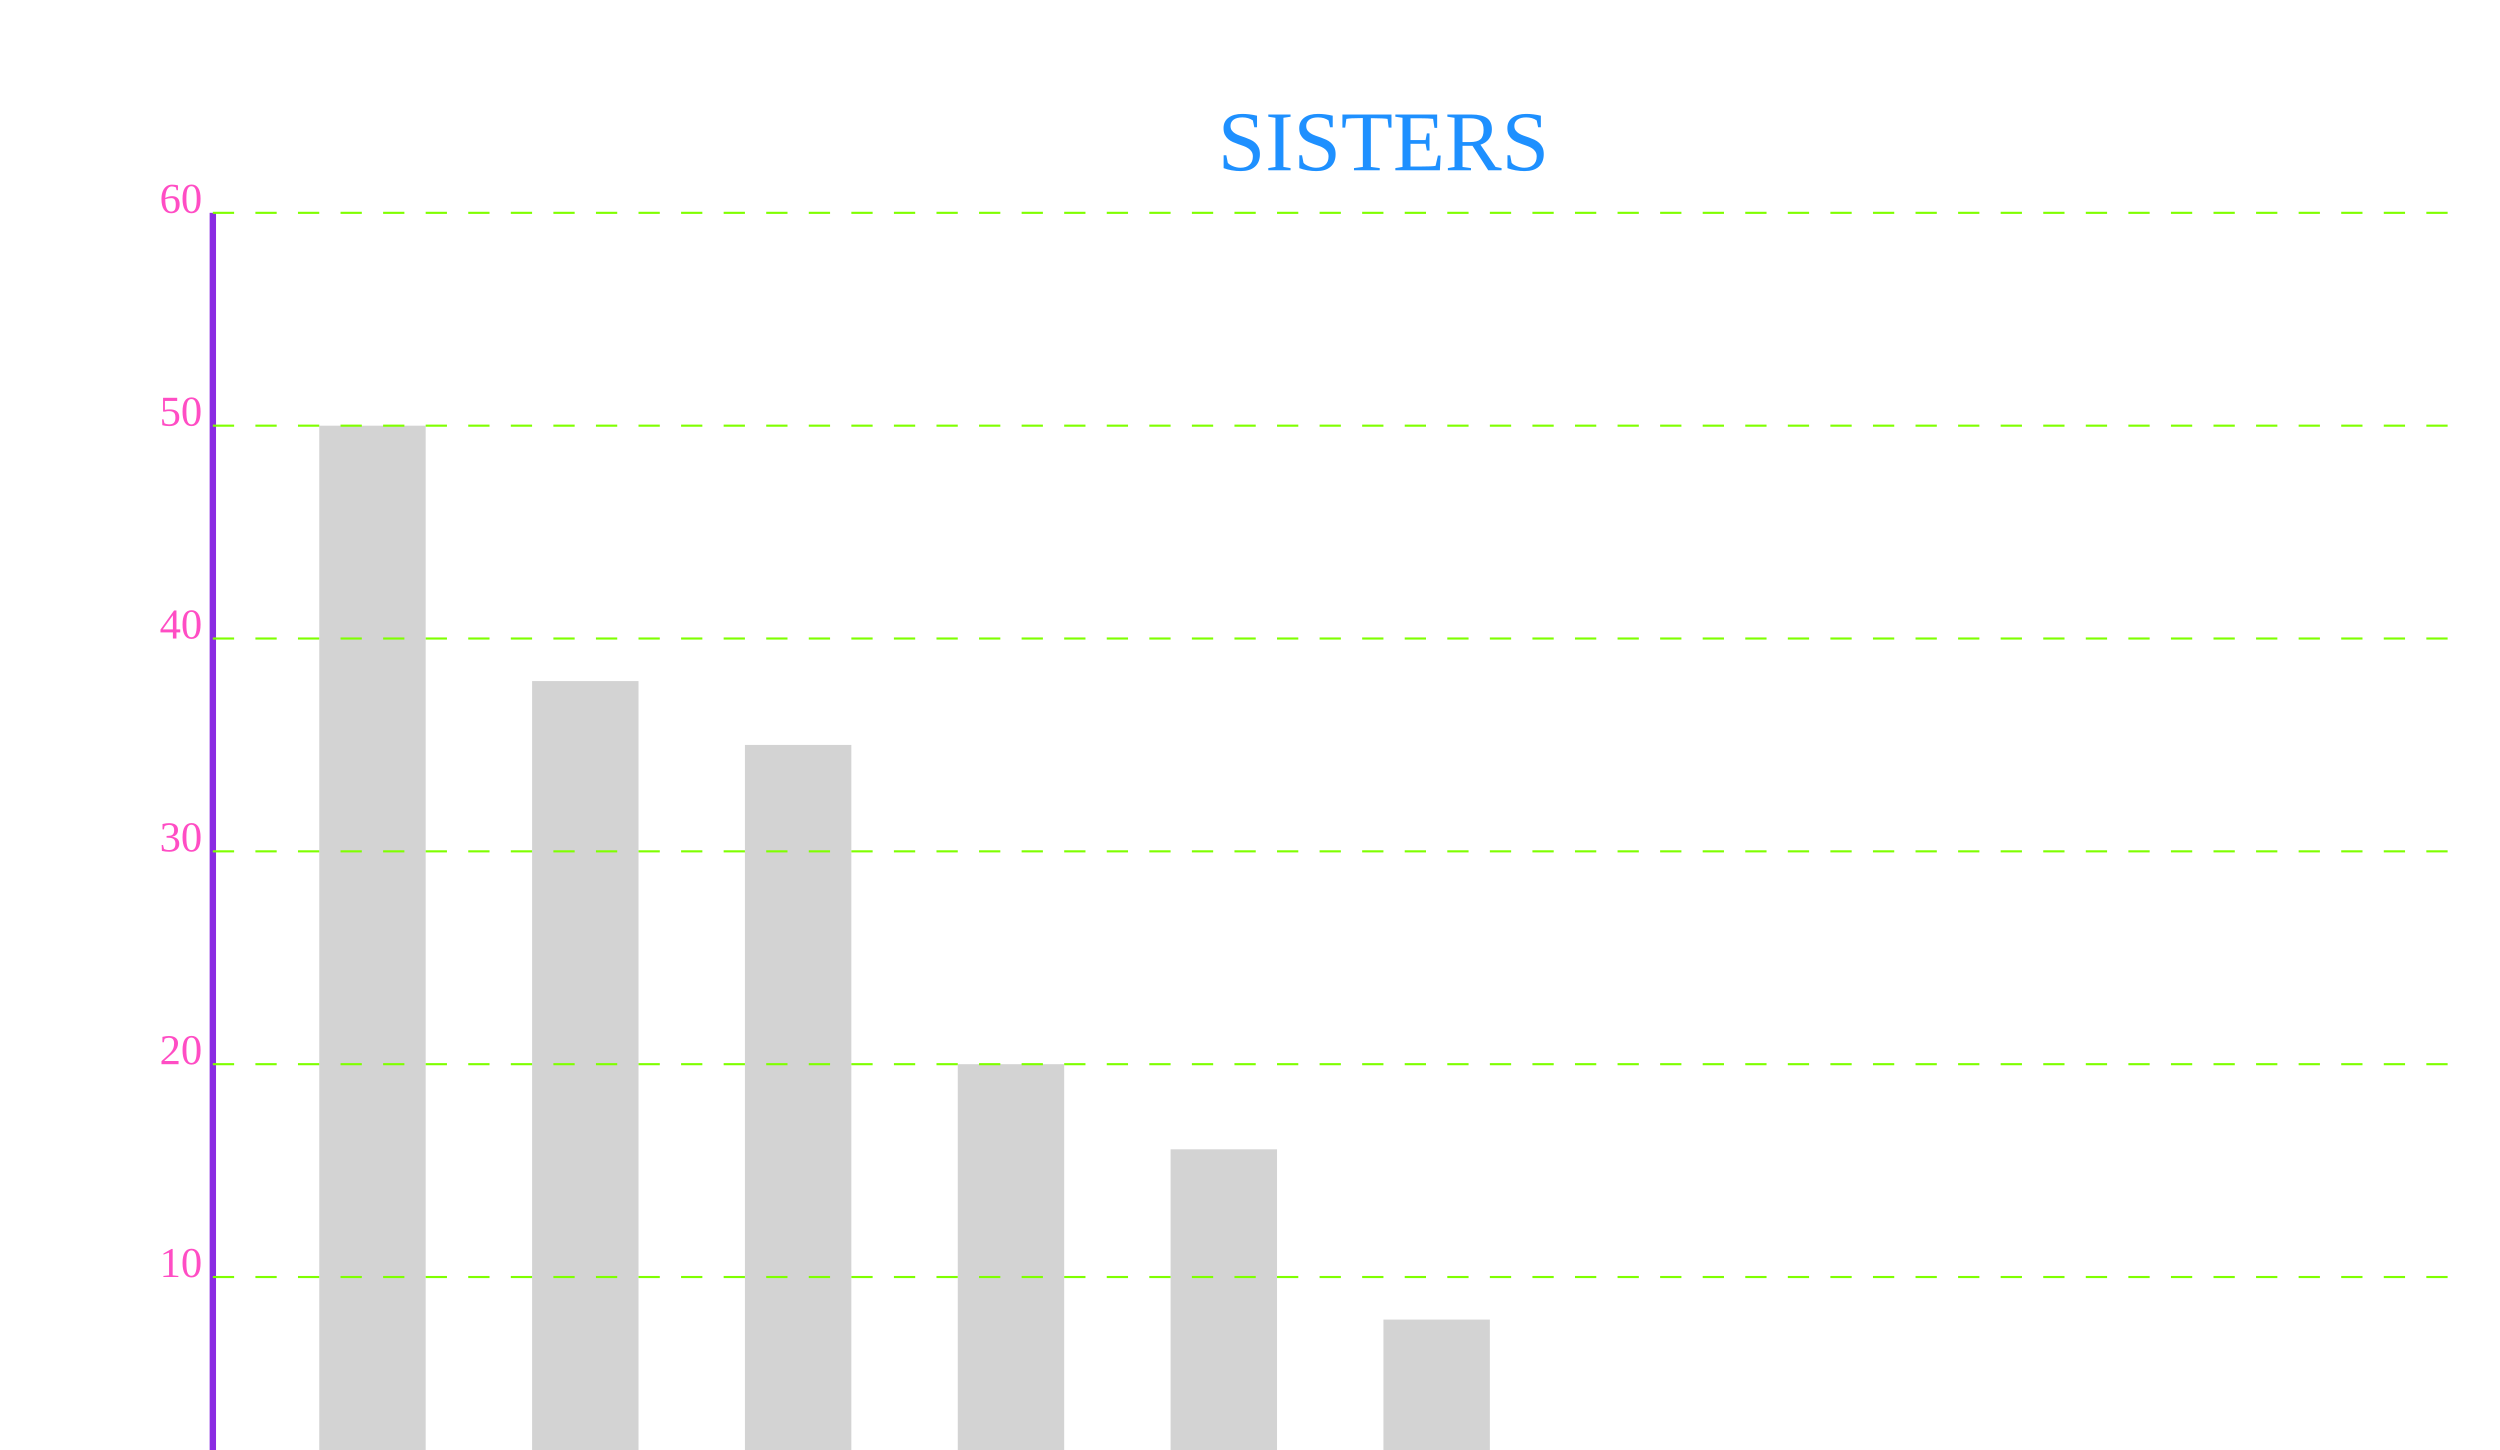
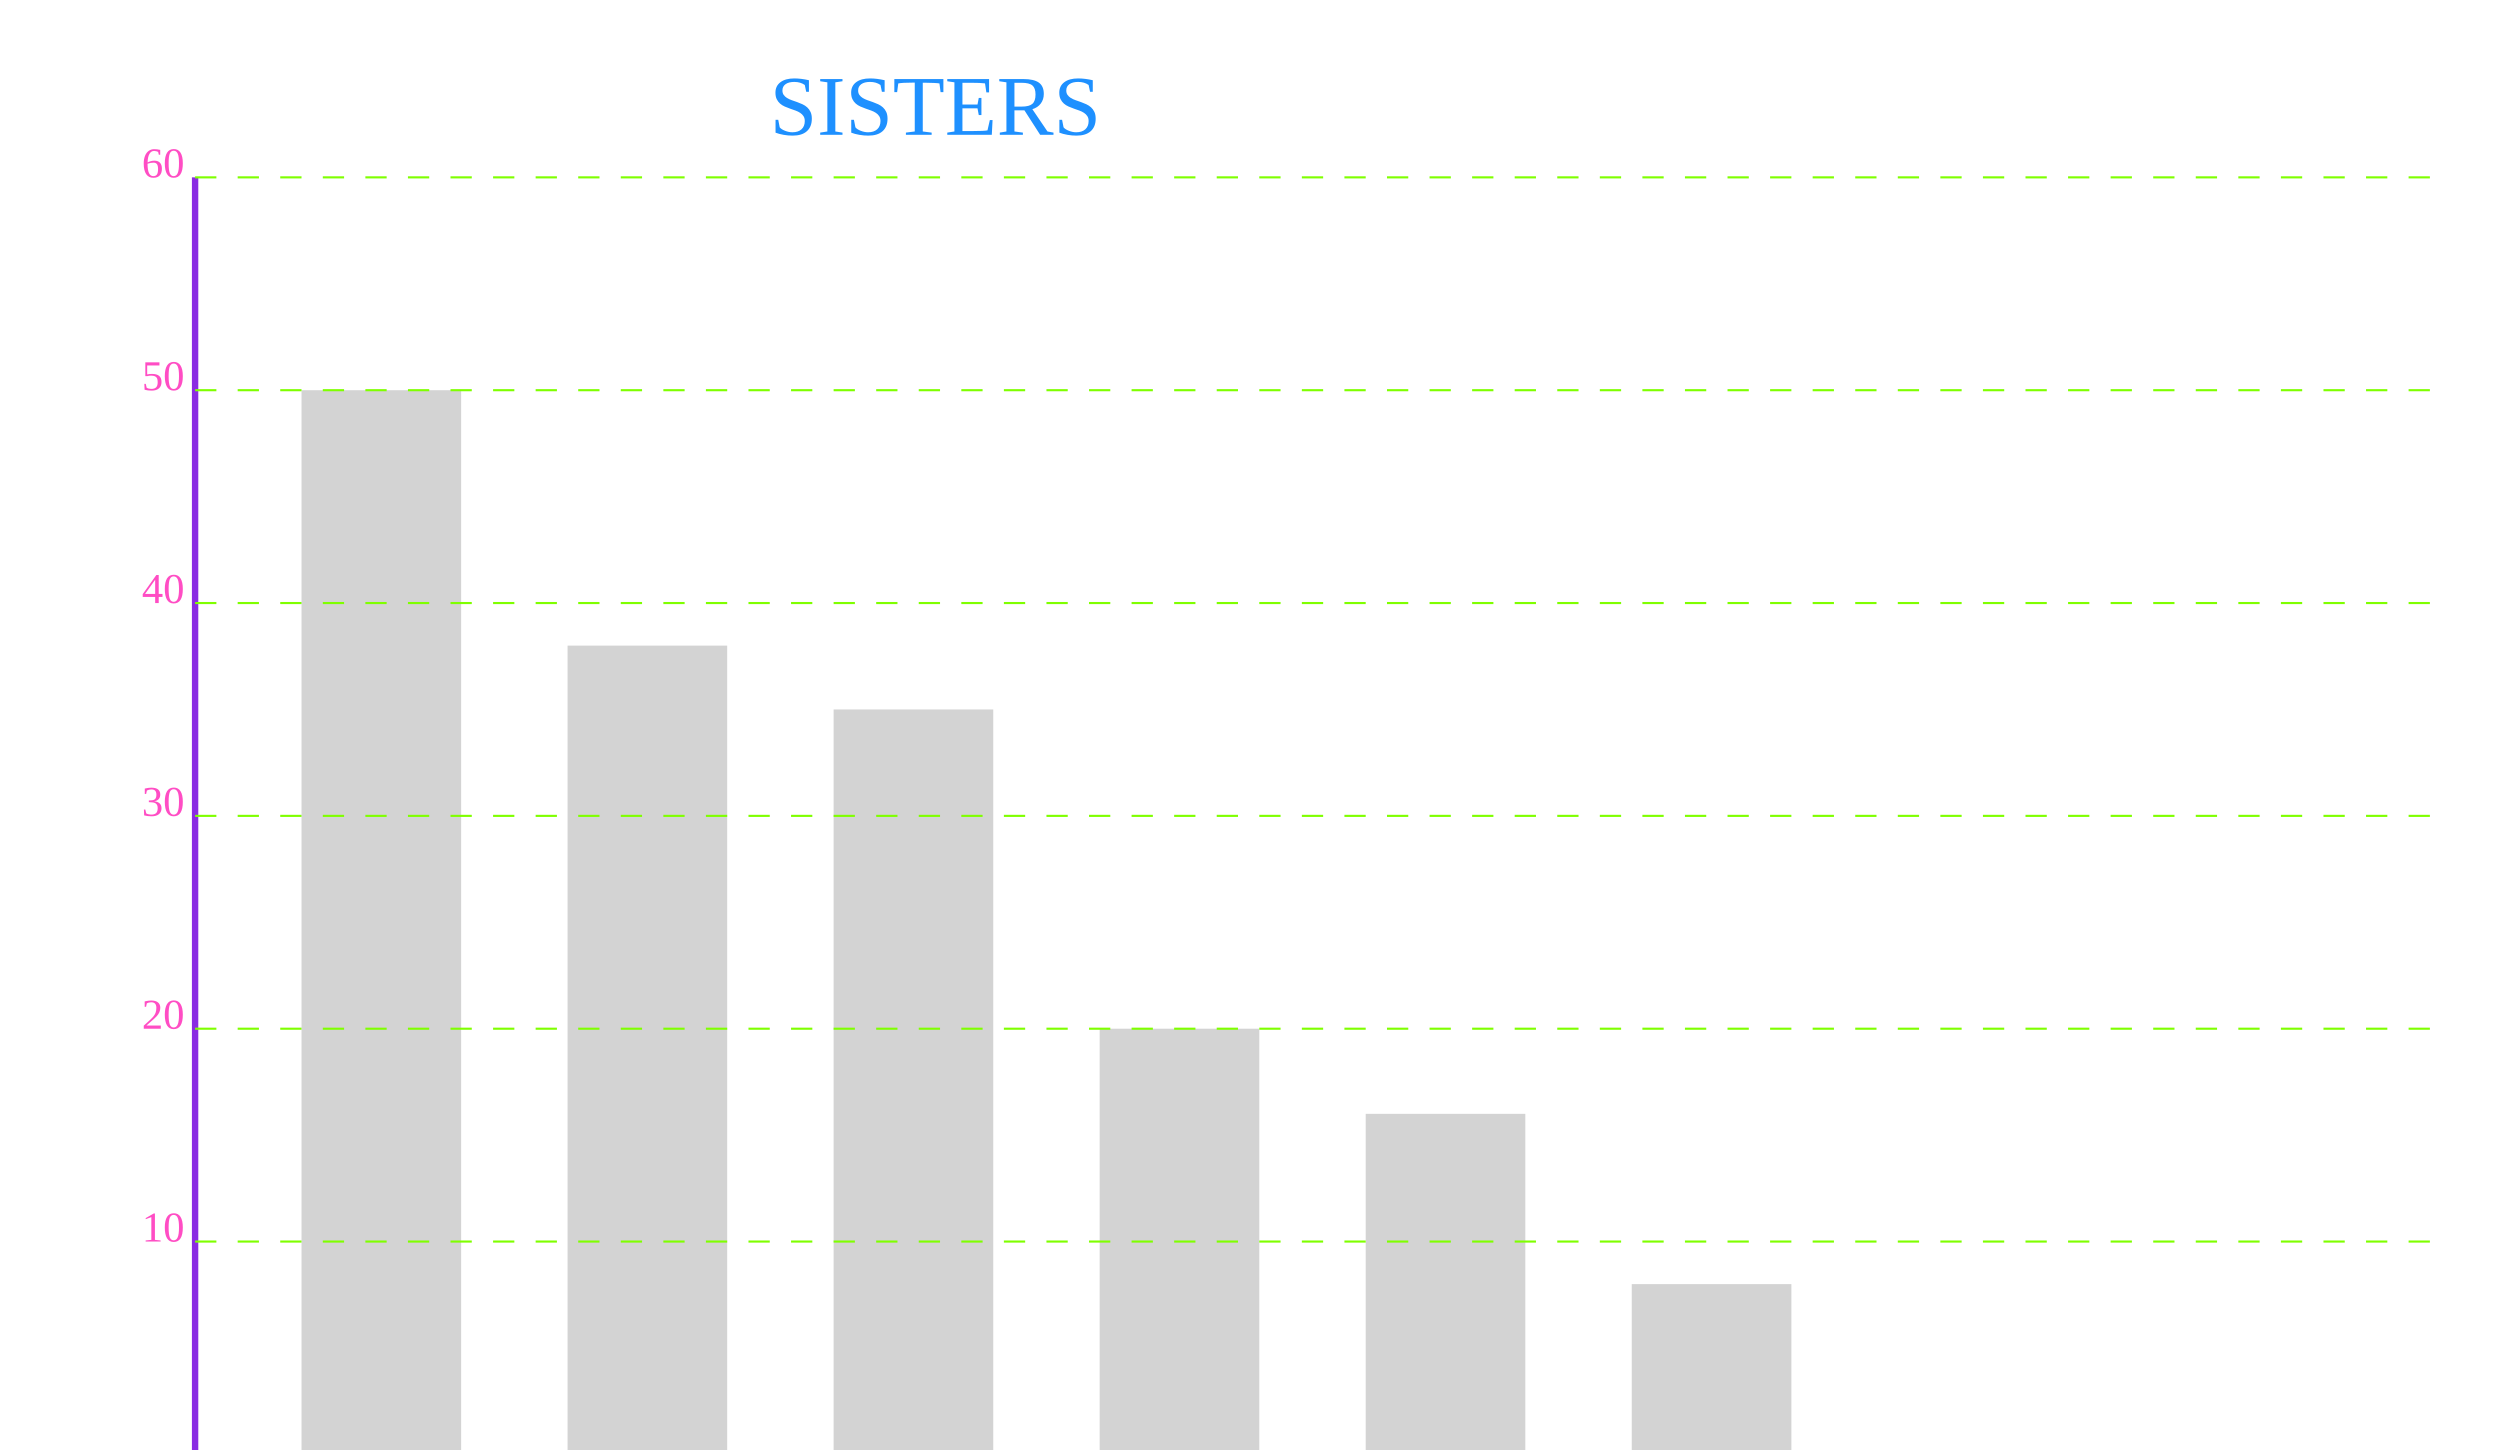
<svg xmlns="http://www.w3.org/2000/svg" width="100%" height="100%">
-   <g transform="translate(25, 350) scale(.5)">
-     <text x="600" y="-620" text-anchor="middle" fill="DodgerBlue" font-size="40">SISTERS</text>
+   <g transform="translate(25, 410) scale(.6)">
+     <text x="320" y="-620" text-anchor="start" fill="DodgerBlue" font-size="40">SISTERS</text>
    <line x1="50" y1="0" x2="1200" y2="0" stroke="BlueViolet" stroke-width="3" />
    <line x1="50" y1="0" x2="50" y2="-600" stroke="BlueViolet" stroke-width="3" />
    <g id="Starfire">
      <text x="100 " y="30" text-anchor="start" font-size="22" fill="blue">Starfire</text>
-       <rect x="100" y="-500" width="50" height="500" fill="lightgrey" />
+       <rect x="100" y="-500" width="75" height="500" fill="lightgrey" />
    </g>
    <g id="Robin">
-       <text x="200 " y="30" text-anchor="start" font-size="22" fill="blue">Robin</text>
-       <rect x="200" y="-380" width="50" height="380" fill="lightgrey" />
+       <text x="225" y="30" text-anchor="start" font-size="22" fill="blue">Robin</text>
+       <rect x="225" y="-380" width="75" height="380" fill="lightgrey" />
    </g>
    <g id="Blackfire">
-       <text x="300 " y="30" text-anchor="start" font-size="22" fill="blue">Blackfire</text>
-       <rect x="300" y="-350" width="50" height="350" fill="lightgrey" />
+       <text x="350 " y="30" text-anchor="start" font-size="22" fill="blue">Blackfire</text>
+       <rect x="350" y="-350" width="75" height="350" fill="lightgrey" />
    </g>
    <g id="BeastBoy">
-       <text x="400 " y="30" text-anchor="start" font-size="22" fill="blue">Beast Boy</text>
-       <rect x="400" y="-200" width="50" height="200" fill="lightgrey" />
+       <text x="475 " y="30" text-anchor="start" font-size="22" fill="blue">Beast Boy</text>
+       <rect x="475" y="-200" width="75" height="200" fill="lightgrey" />
    </g>
    <g id="Cyborg">
-       <text x="500 " y="30" text-anchor="start" font-size="22" fill="blue">Cyborg</text>
-       <rect x="500" y="-160" width="50" height="160" fill="lightgrey" />
+       <text x="600 " y="30" text-anchor="start" font-size="22" fill="blue">Cyborg</text>
+       <rect x="600" y="-160" width="75" height="160" fill="lightgrey" />
    </g>
    <g id="Raven">
-       <text x="600 " y="30" text-anchor="start" font-size="22" fill="blue">Raven</text>
-       <rect x="600" y="-80" width="50" height="80" fill="lightgrey" />
+       <text x="725 " y="30" text-anchor="start" font-size="22" fill="blue">Raven</text>
+       <rect x="725" y="-80" width="75" height="80" fill="lightgrey" />
    </g>
    <text x="35" y="-100" fill="#ff4dc4" text-anchor="middle" font-size="20">10</text>
    <line x1="50" y1="-100" x2="1100" y2="-100" stroke="Chartreuse" stroke-dasharray="10" />
    <text x="35" y="-200" fill="#ff4dc4" text-anchor="middle" font-size="20">20</text>
    <line x1="50" y1="-200" x2="1100" y2="-200" stroke="Chartreuse" stroke-dasharray="10" />
    <text x="35" y="-300" fill="#ff4dc4" text-anchor="middle" font-size="20">30</text>
    <line x1="50" y1="-300" x2="1100" y2="-300" stroke="Chartreuse" stroke-dasharray="10" />
    <text x="35" y="-400" fill="#ff4dc4" text-anchor="middle" font-size="20">40</text>
    <line x1="50" y1="-400" x2="1100" y2="-400" stroke="Chartreuse" stroke-dasharray="10" />
    <text x="35" y="-500" fill="#ff4dc4" text-anchor="middle" font-size="20">50</text>
    <line x1="50" y1="-500" x2="1100" y2="-500" stroke="Chartreuse" stroke-dasharray="10" />
    <text x="35" y="-600" fill="#ff4dc4" text-anchor="middle" font-size="20">60</text>
    <line x1="50" y1="-600" x2="1100" y2="-600" stroke="Chartreuse" stroke-dasharray="10" />
  </g>
</svg>
